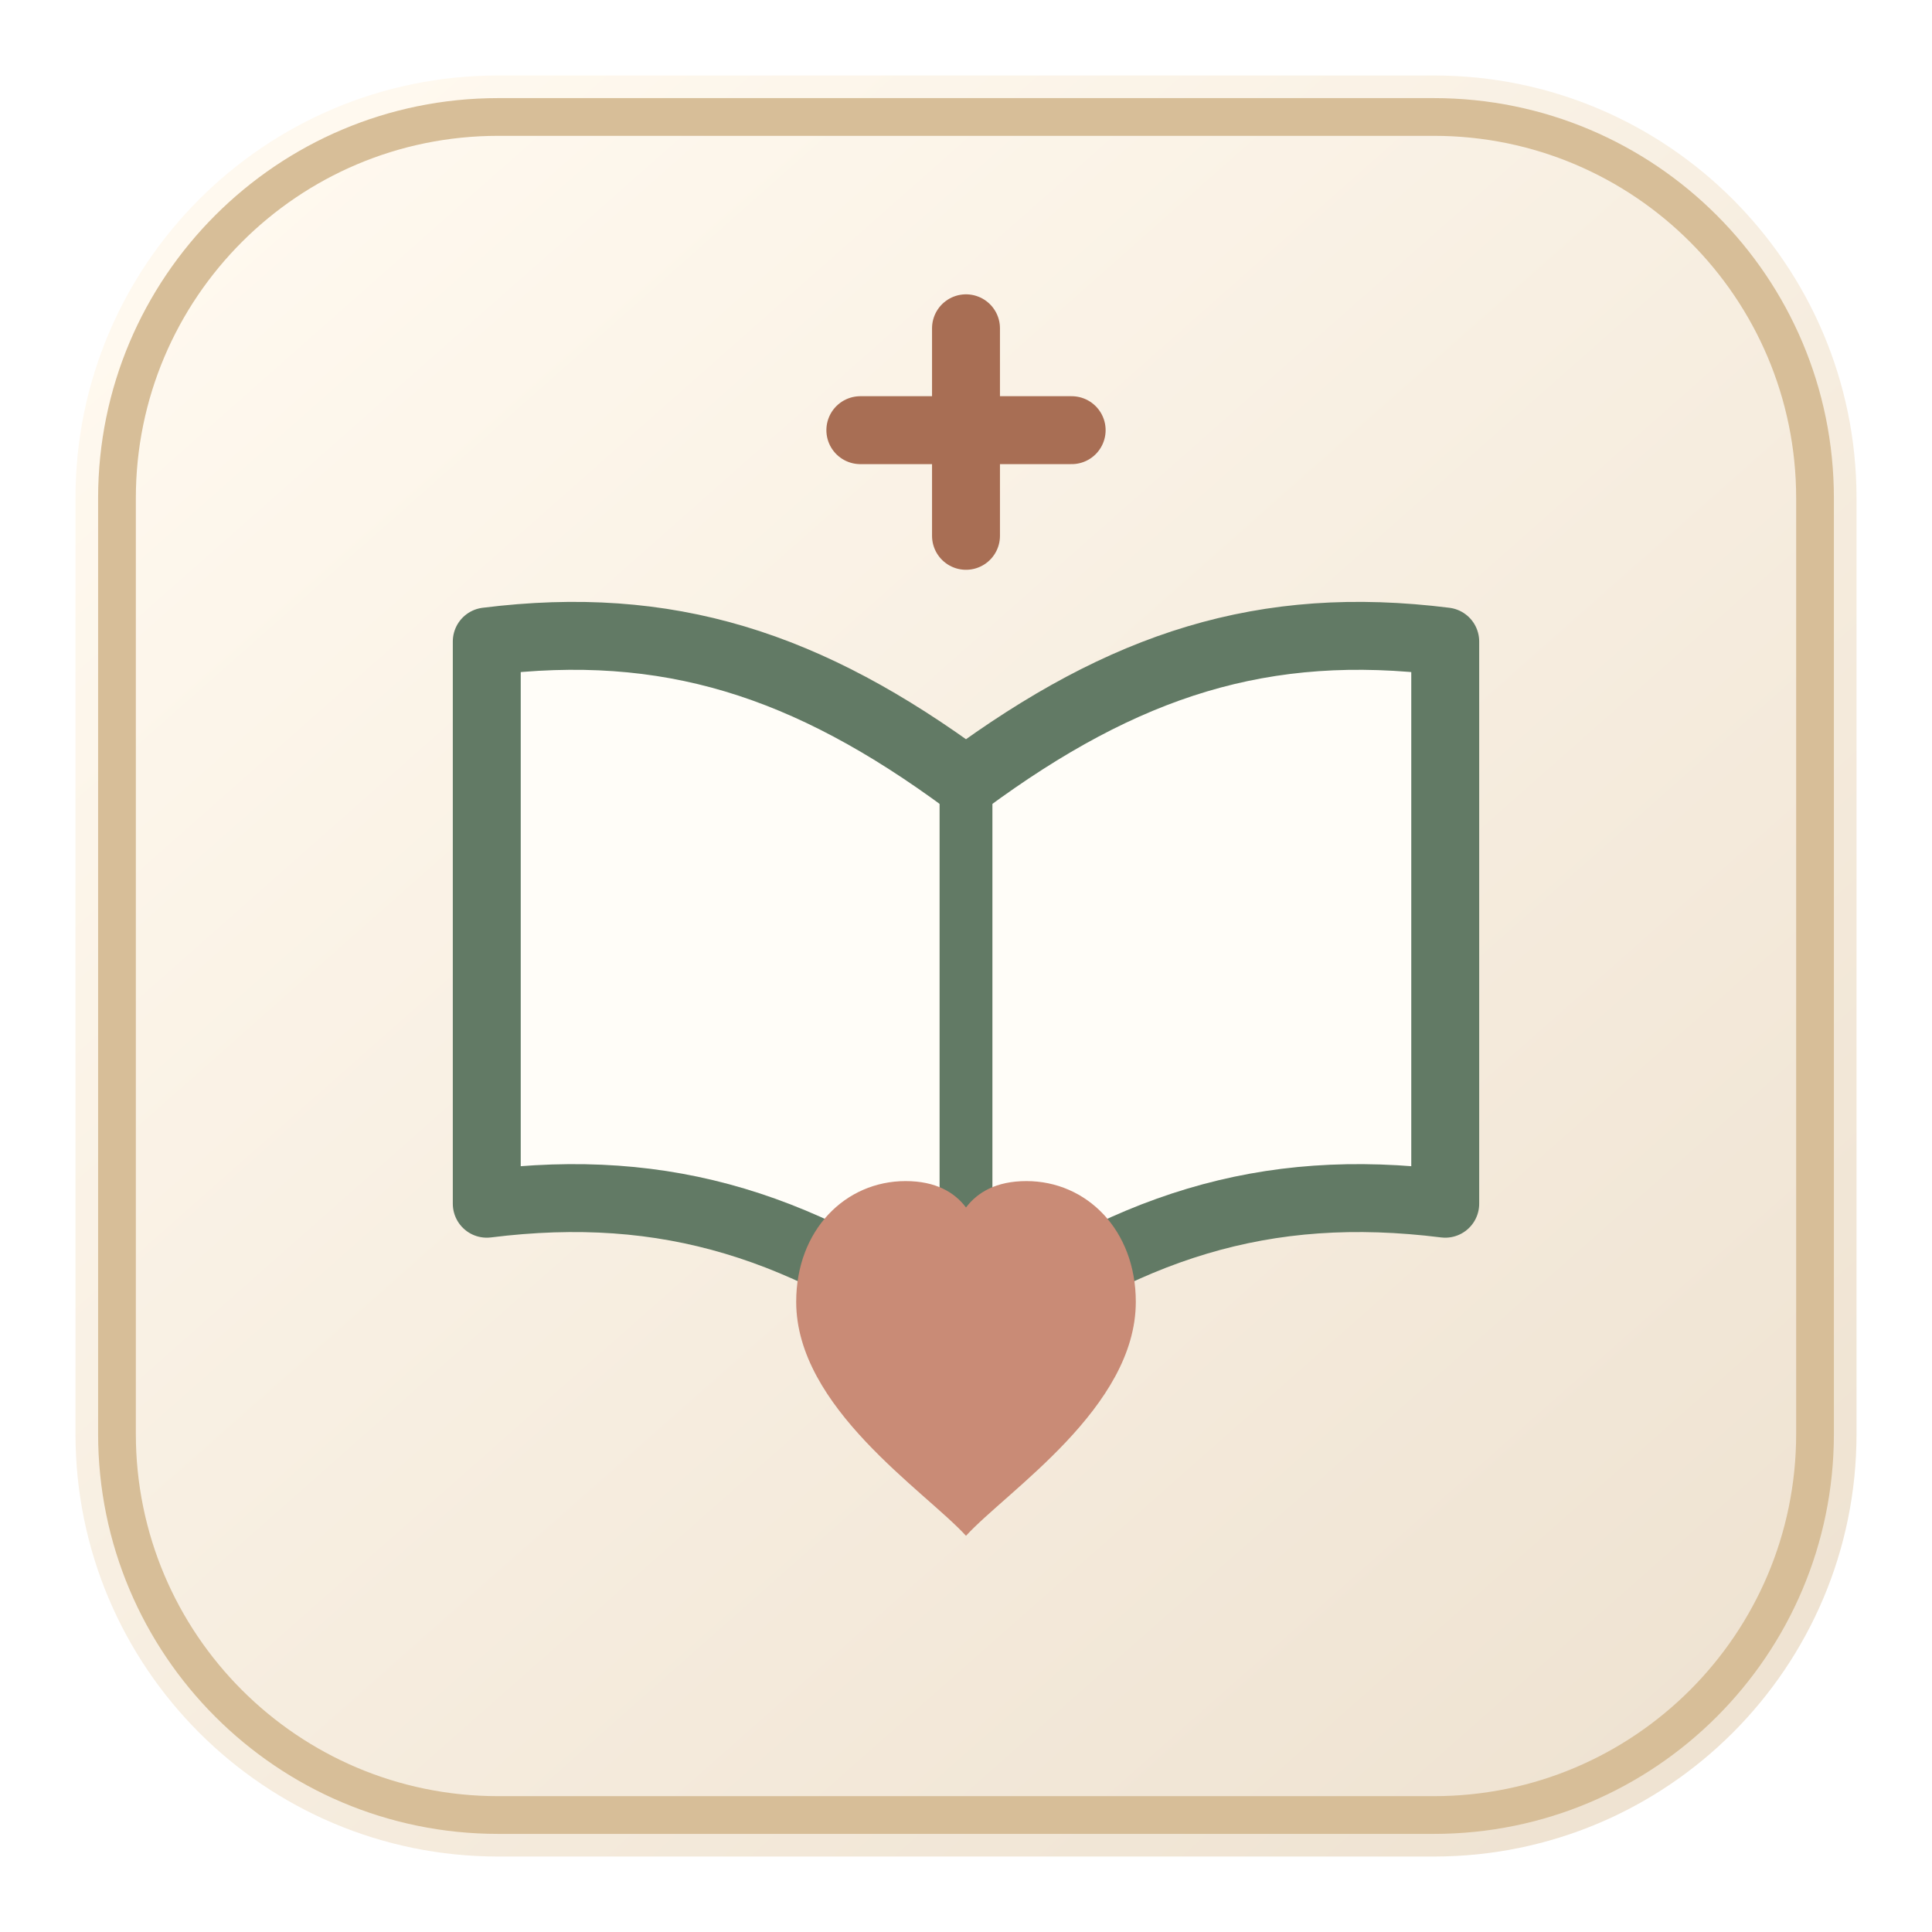
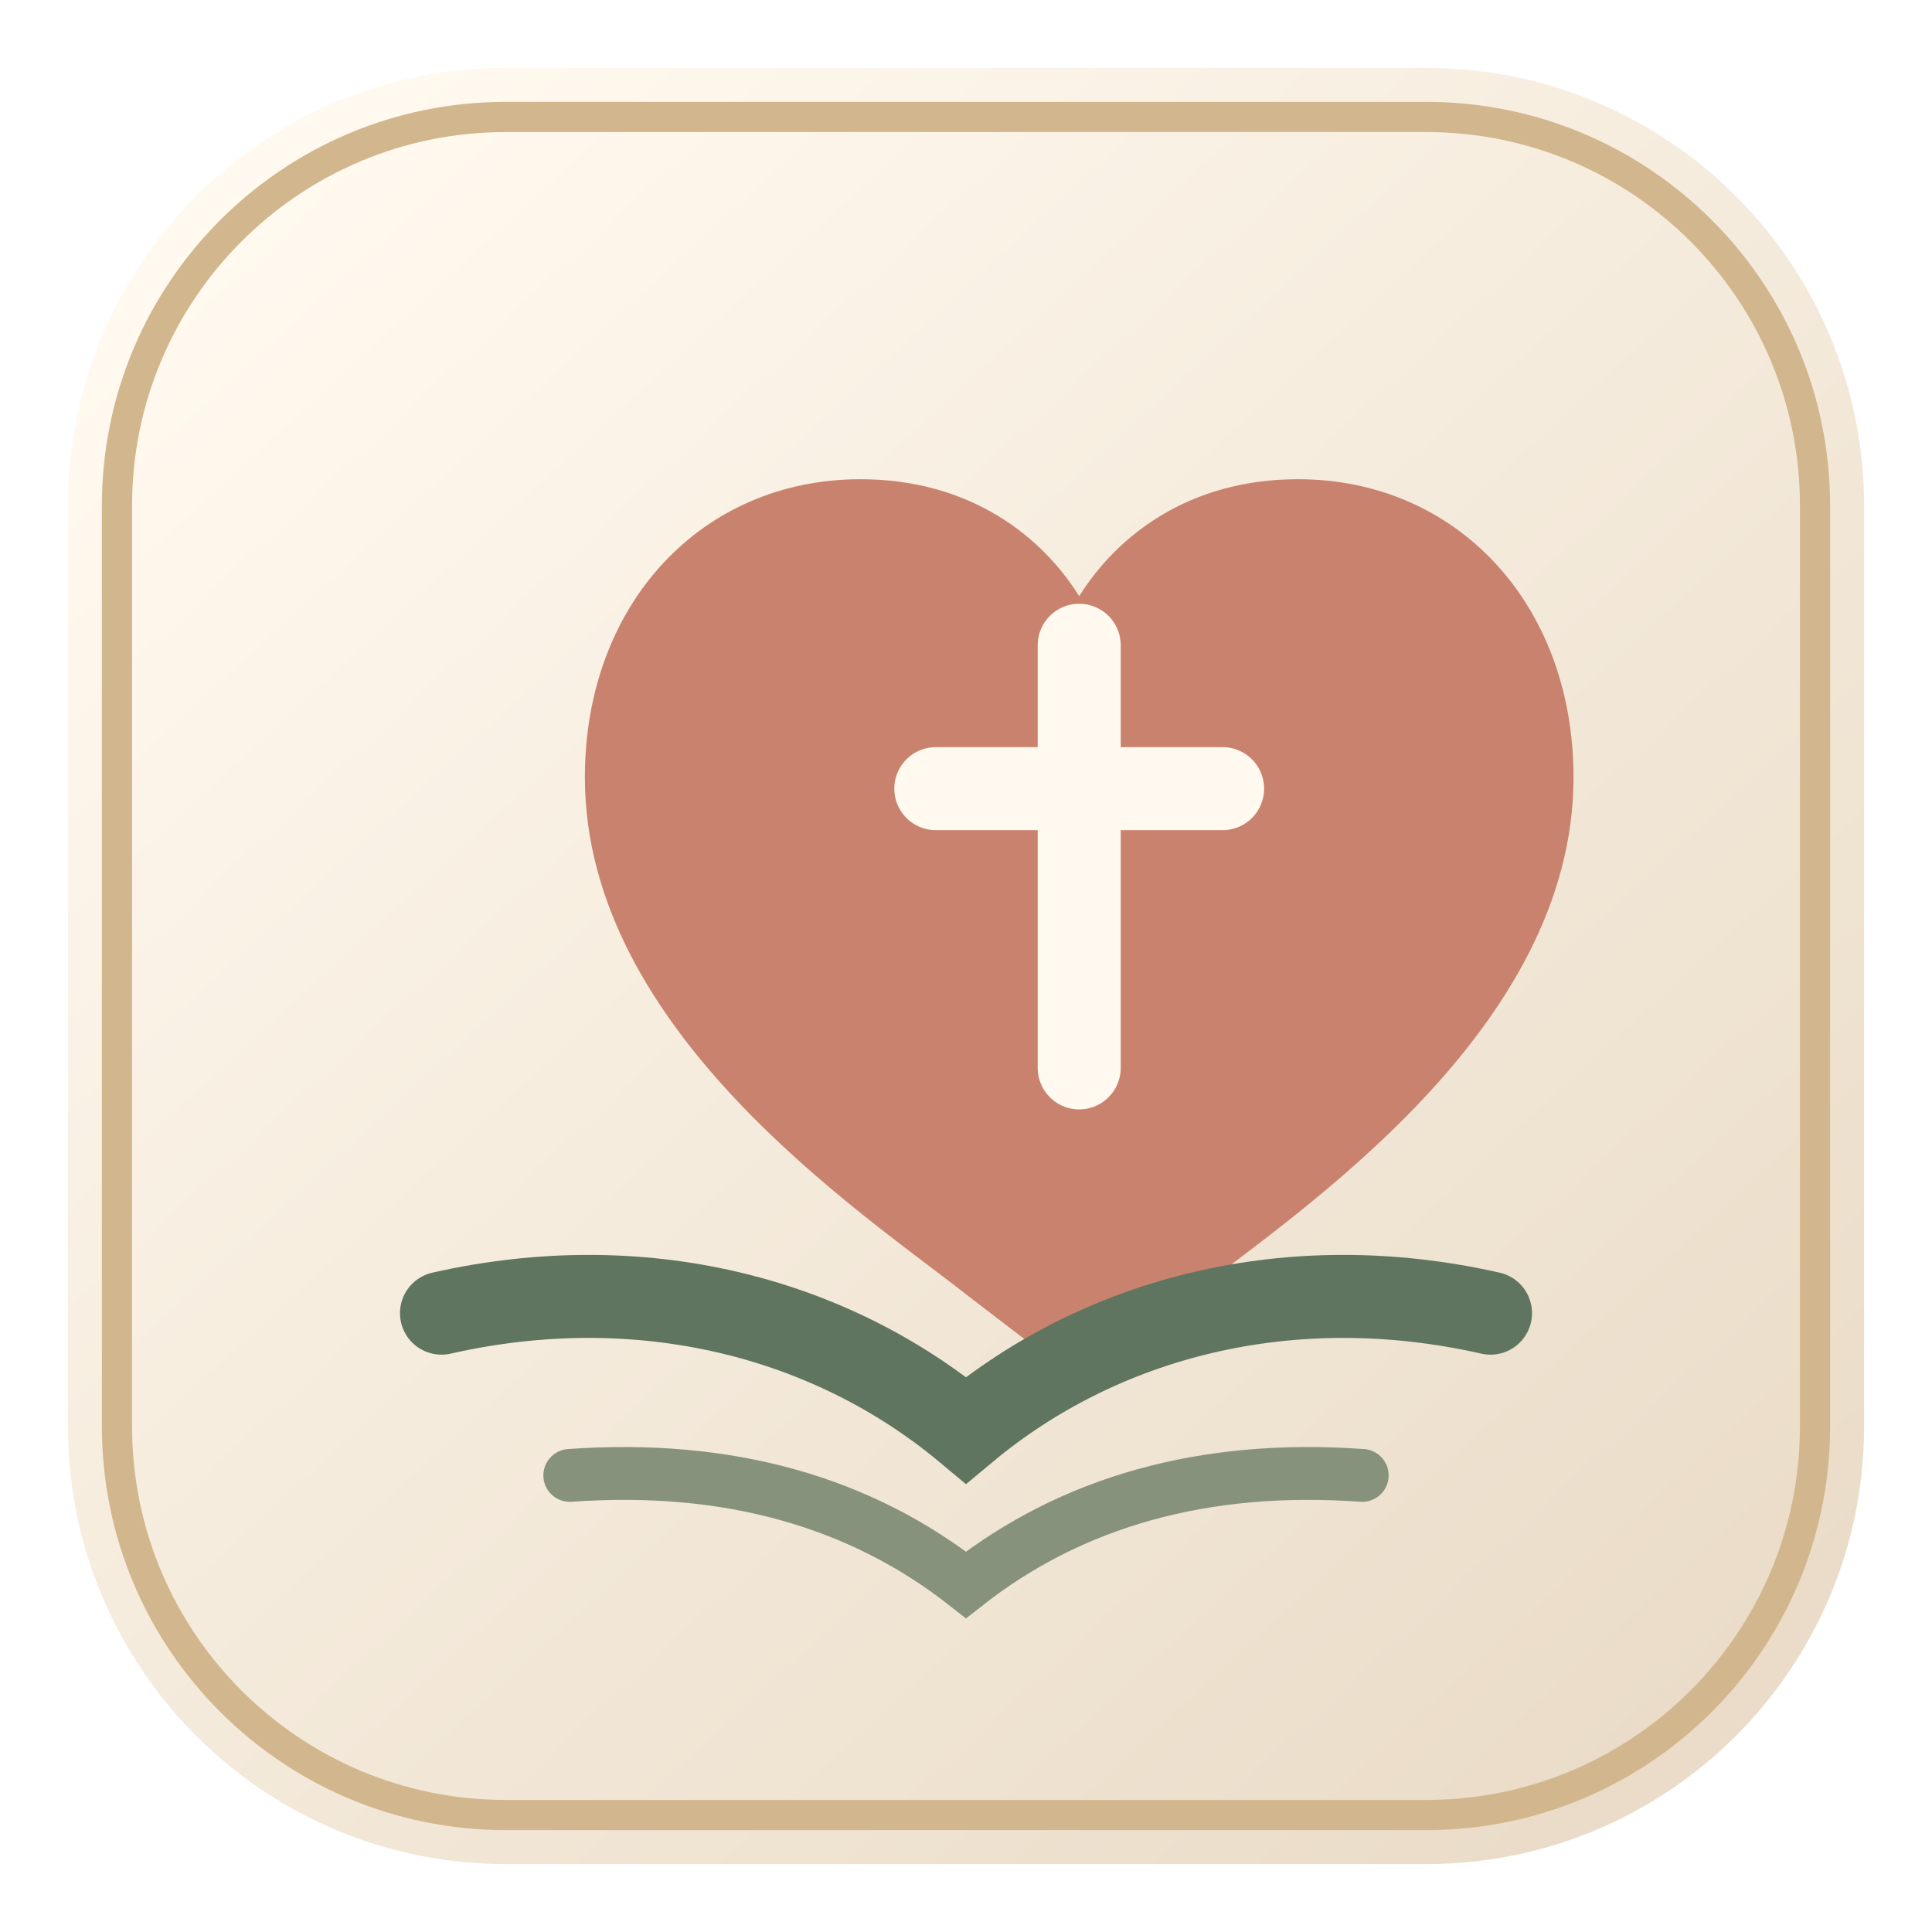
<svg xmlns="http://www.w3.org/2000/svg" viewBox="0 0 512 512">
  <defs>
-     <linearGradient id="bg" x1="72" y1="48" x2="440" y2="464" gradientUnits="userSpaceOnUse">
+     <linearGradient id="background" x1="70" y1="54" x2="442" y2="458" gradientUnits="userSpaceOnUse">
      <stop stop-color="#FFF9EF" />
-       <stop offset="1" stop-color="#EFE3D2" />
+       <stop offset="1" stop-color="#EADCC8" />
    </linearGradient>
  </defs>
-   <rect x="20" y="20" width="472" height="472" rx="112" fill="url(#bg)" />
-   <rect x="31" y="31" width="450" height="450" rx="101" fill="none" stroke="#D7BE98" stroke-width="10" />
-   <path d="M256 356c-42-31-79-43-127-37V170c48-6 85 6 127 37 42-31 79-43 127-37v149c-48-6-85 6-127 37Z" fill="#FFFDF8" stroke="#627A65" stroke-width="18" stroke-linejoin="round" />
-   <path d="M256 207v149" fill="none" stroke="#627A65" stroke-width="14" stroke-linecap="round" />
-   <path d="M256 142v-55M228 114h56" fill="none" stroke="#A86E54" stroke-width="18" stroke-linecap="round" />
-   <path d="M256 407c-11-12-45-34-45-62 0-19 13-32 29-32 8 0 13 3 16 7 3-4 8-7 16-7 16 0 29 13 29 32 0 28-34 50-45 62Z" fill="#C98B76" />
+   <rect x="18" y="18" width="476" height="476" rx="116" fill="url(#background)" />
+   <rect x="31" y="31" width="450" height="450" rx="103" fill="none" stroke="#D2B78E" stroke-width="8" />
+   <g>
+     <path d="M256 343c-28-22-101-70-101-137 0-46 31-79 73-79 29 0 48 15 58 31 10-16 29-31 58-31 42 0 73 33 73 79 0 67-73 115-101 137l-30 23-30-23Z" fill="#C9826D" />
+     <path d="M286 171v112M248 209h76" fill="none" stroke="#FFF9EF" stroke-width="22" stroke-linecap="round" />
+   </g>
+   <path d="M117 348c53-12 103 1 139 31 36-30 86-43 139-31" fill="none" stroke="#5F755F" stroke-width="22" stroke-linecap="round" />
+   <path d="M151 391c42-3 77 7 105 29 28-22 63-32 105-29" fill="none" stroke="#86927C" stroke-width="14" stroke-linecap="round" />
</svg>
